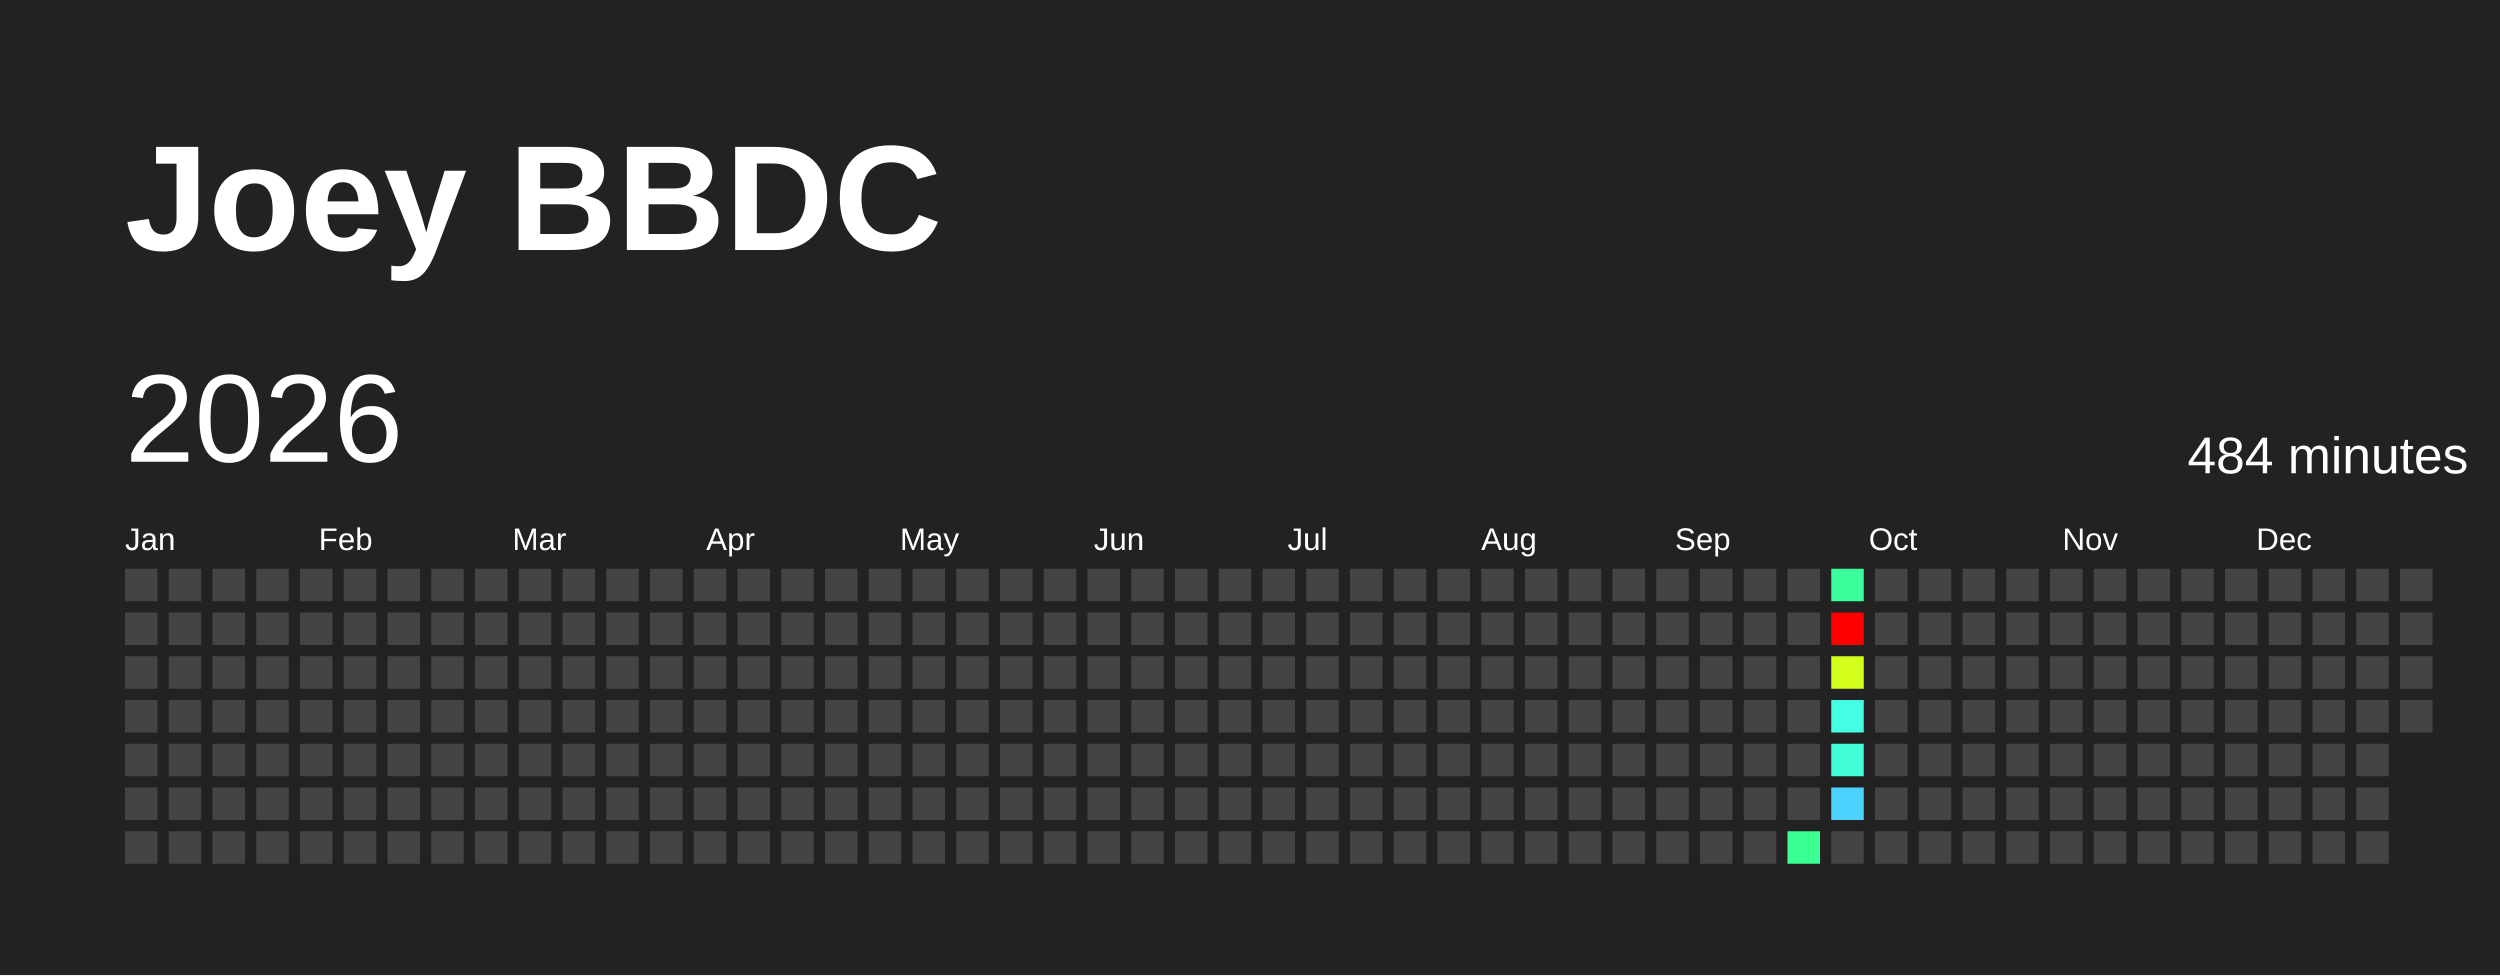
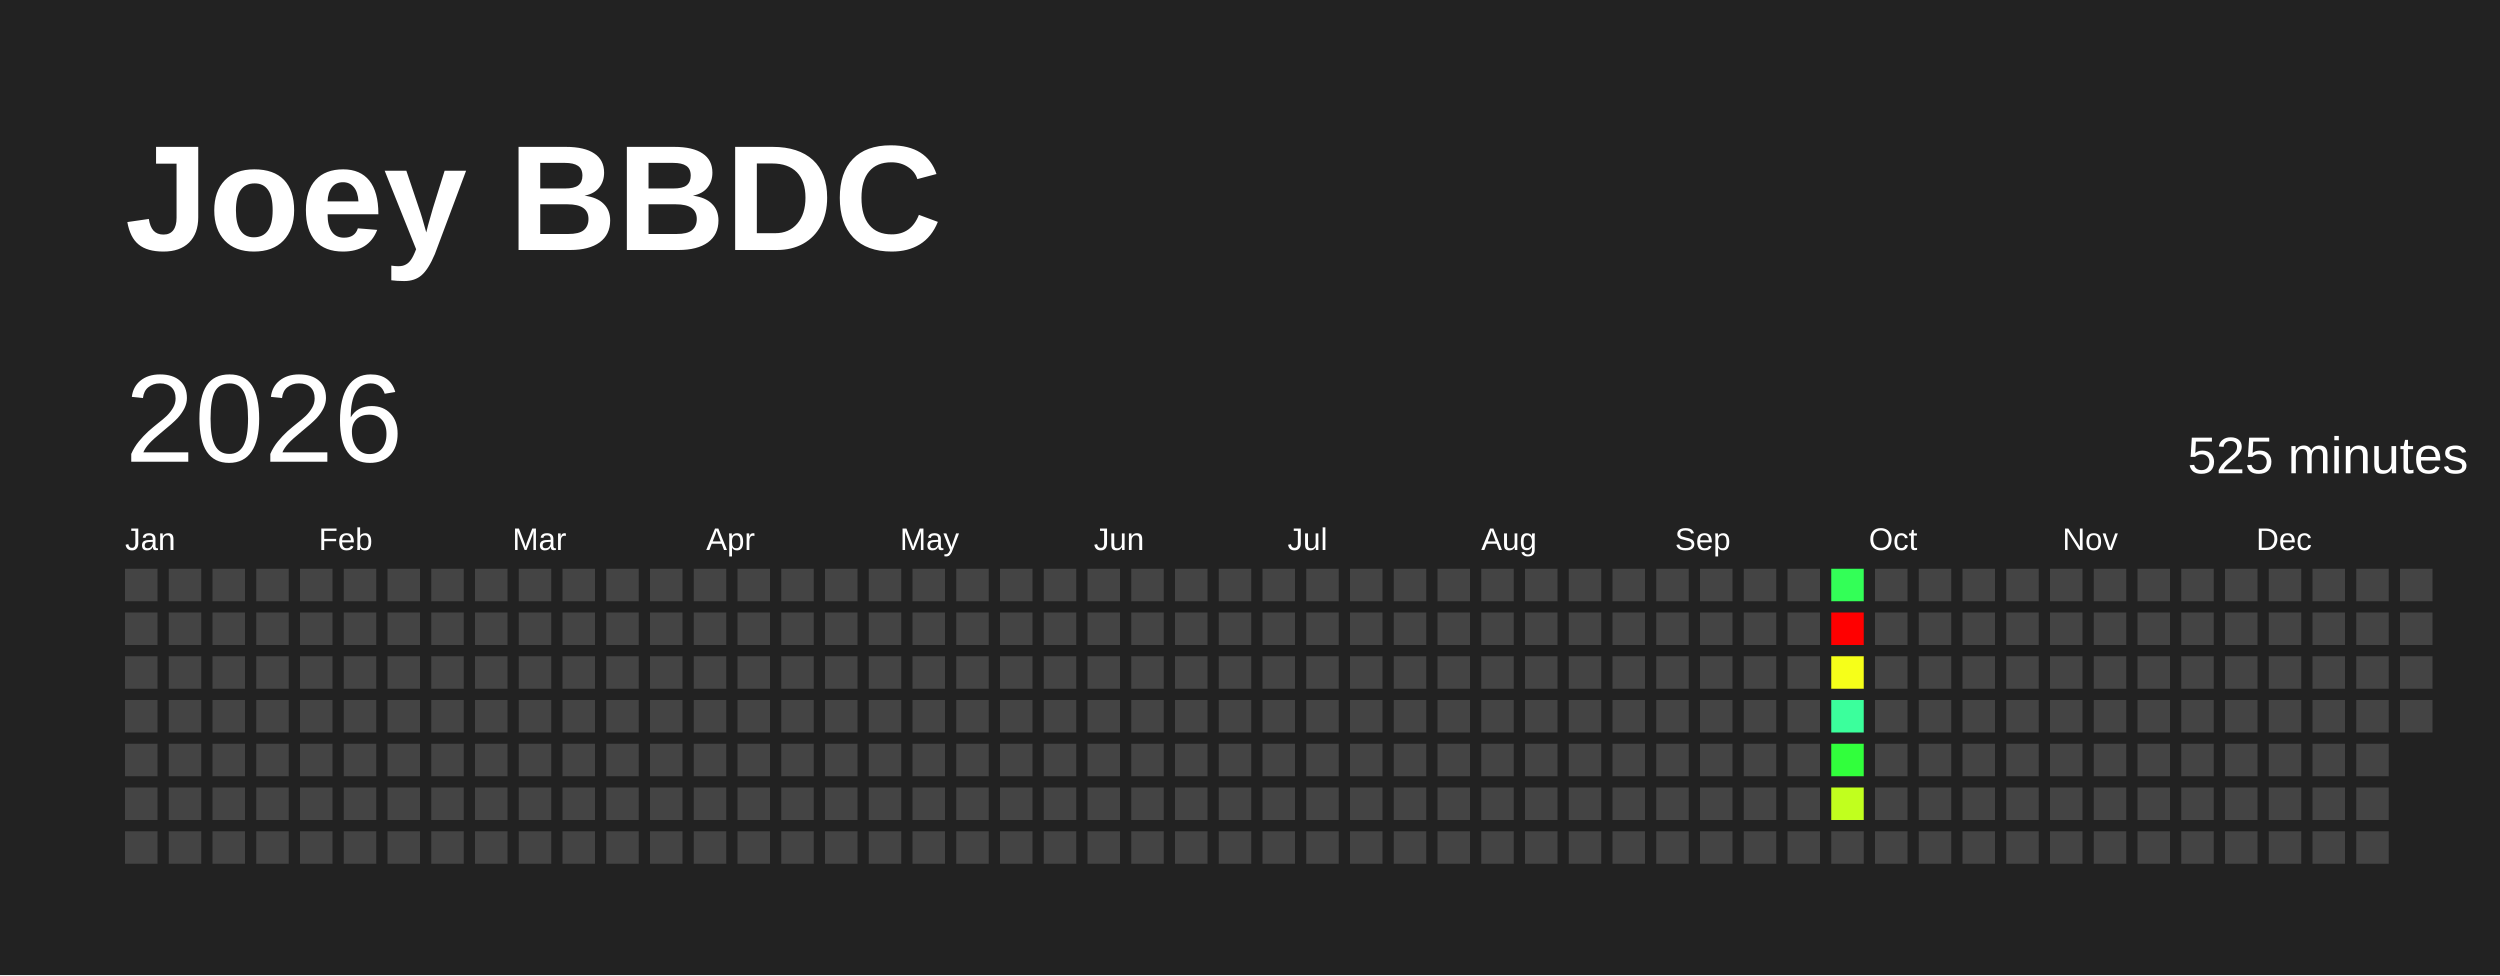
<svg xmlns="http://www.w3.org/2000/svg" baseProfile="full" height="78mm" version="1.1" viewBox="0,0,200,78" width="200mm">
  <defs />
  <rect fill="#222222" height="78" width="200" x="0" y="0" />
  <text fill="#FFFFFF" style="font-size:12px; font-family:Arial; font-weight:bold;" x="10" y="20">Joey BBDC</text>
  <text dominant-baseline="hanging" fill="#FFFFFF" style="font-size:10.0px; font-family:Arial;" x="10" y="30">2026</text>
-   <text dominant-baseline="hanging" fill="#FFFFFF" style="font-size:4.125px; font-family:Arial;" x="175" y="35">484 minutes</text>
+   <text dominant-baseline="hanging" fill="#FFFFFF" style="font-size:4.125px; font-family:Arial;" x="175" y="35">525 minutes</text>
  <text fill="#FFFFFF" style="font-size:2.5px; font-family:Arial" x="10.0" y="44">Jan</text>
  <text fill="#FFFFFF" style="font-size:2.5px; font-family:Arial" x="25.5" y="44">Feb</text>
  <text fill="#FFFFFF" style="font-size:2.5px; font-family:Arial" x="41.0" y="44">Mar</text>
  <text fill="#FFFFFF" style="font-size:2.5px; font-family:Arial" x="56.5" y="44">Apr</text>
  <text fill="#FFFFFF" style="font-size:2.5px; font-family:Arial" x="72.0" y="44">May</text>
  <text fill="#FFFFFF" style="font-size:2.5px; font-family:Arial" x="87.5" y="44">Jun</text>
  <text fill="#FFFFFF" style="font-size:2.5px; font-family:Arial" x="103.0" y="44">Jul</text>
  <text fill="#FFFFFF" style="font-size:2.5px; font-family:Arial" x="118.5" y="44">Aug</text>
  <text fill="#FFFFFF" style="font-size:2.5px; font-family:Arial" x="134.0" y="44">Sep</text>
  <text fill="#FFFFFF" style="font-size:2.5px; font-family:Arial" x="149.5" y="44">Oct</text>
  <text fill="#FFFFFF" style="font-size:2.5px; font-family:Arial" x="165.0" y="44">Nov</text>
  <text fill="#FFFFFF" style="font-size:2.5px; font-family:Arial" x="180.5" y="44">Dec</text>
  <rect fill="#444444" height="2.6" width="2.6" x="10.0" y="45.5" />
  <rect fill="#444444" height="2.6" width="2.6" x="10.0" y="49.0" />
  <rect fill="#444444" height="2.6" width="2.6" x="10.0" y="52.5" />
  <rect fill="#444444" height="2.6" width="2.6" x="10.0" y="56.0" />
  <rect fill="#444444" height="2.6" width="2.6" x="10.0" y="59.5" />
  <rect fill="#444444" height="2.6" width="2.6" x="10.0" y="63.0" />
  <rect fill="#444444" height="2.6" width="2.6" x="10.0" y="66.5" />
  <rect fill="#444444" height="2.6" width="2.6" x="13.5" y="45.5" />
  <rect fill="#444444" height="2.6" width="2.6" x="13.5" y="49.0" />
  <rect fill="#444444" height="2.6" width="2.6" x="13.5" y="52.5" />
  <rect fill="#444444" height="2.6" width="2.6" x="13.5" y="56.0" />
  <rect fill="#444444" height="2.6" width="2.6" x="13.5" y="59.5" />
  <rect fill="#444444" height="2.6" width="2.6" x="13.5" y="63.0" />
  <rect fill="#444444" height="2.6" width="2.6" x="13.5" y="66.5" />
  <rect fill="#444444" height="2.6" width="2.6" x="17.0" y="45.5" />
  <rect fill="#444444" height="2.6" width="2.6" x="17.0" y="49.0" />
  <rect fill="#444444" height="2.6" width="2.6" x="17.0" y="52.5" />
  <rect fill="#444444" height="2.6" width="2.6" x="17.0" y="56.0" />
  <rect fill="#444444" height="2.6" width="2.6" x="17.0" y="59.5" />
  <rect fill="#444444" height="2.6" width="2.6" x="17.0" y="63.0" />
  <rect fill="#444444" height="2.6" width="2.6" x="17.0" y="66.5" />
  <rect fill="#444444" height="2.6" width="2.6" x="20.5" y="45.5" />
  <rect fill="#444444" height="2.6" width="2.6" x="20.5" y="49.0" />
  <rect fill="#444444" height="2.6" width="2.6" x="20.5" y="52.5" />
  <rect fill="#444444" height="2.6" width="2.6" x="20.5" y="56.0" />
  <rect fill="#444444" height="2.6" width="2.6" x="20.5" y="59.5" />
  <rect fill="#444444" height="2.6" width="2.6" x="20.5" y="63.0" />
  <rect fill="#444444" height="2.6" width="2.6" x="20.5" y="66.5" />
  <rect fill="#444444" height="2.6" width="2.6" x="24.0" y="45.5" />
  <rect fill="#444444" height="2.6" width="2.6" x="24.0" y="49.0" />
  <rect fill="#444444" height="2.6" width="2.6" x="24.0" y="52.5" />
  <rect fill="#444444" height="2.6" width="2.6" x="24.0" y="56.0" />
  <rect fill="#444444" height="2.6" width="2.6" x="24.0" y="59.5" />
  <rect fill="#444444" height="2.6" width="2.6" x="24.0" y="63.0" />
  <rect fill="#444444" height="2.6" width="2.6" x="24.0" y="66.5" />
  <rect fill="#444444" height="2.6" width="2.6" x="27.5" y="45.5" />
  <rect fill="#444444" height="2.6" width="2.6" x="27.5" y="49.0" />
  <rect fill="#444444" height="2.6" width="2.6" x="27.5" y="52.5" />
  <rect fill="#444444" height="2.6" width="2.6" x="27.5" y="56.0" />
  <rect fill="#444444" height="2.6" width="2.6" x="27.5" y="59.5" />
  <rect fill="#444444" height="2.6" width="2.6" x="27.5" y="63.0" />
  <rect fill="#444444" height="2.6" width="2.6" x="27.5" y="66.5" />
  <rect fill="#444444" height="2.6" width="2.6" x="31.0" y="45.5" />
  <rect fill="#444444" height="2.6" width="2.6" x="31.0" y="49.0" />
  <rect fill="#444444" height="2.6" width="2.6" x="31.0" y="52.5" />
  <rect fill="#444444" height="2.6" width="2.6" x="31.0" y="56.0" />
  <rect fill="#444444" height="2.6" width="2.6" x="31.0" y="59.5" />
  <rect fill="#444444" height="2.6" width="2.6" x="31.0" y="63.0" />
  <rect fill="#444444" height="2.6" width="2.6" x="31.0" y="66.5" />
  <rect fill="#444444" height="2.6" width="2.6" x="34.5" y="45.5" />
  <rect fill="#444444" height="2.6" width="2.6" x="34.5" y="49.0" />
  <rect fill="#444444" height="2.6" width="2.6" x="34.5" y="52.5" />
  <rect fill="#444444" height="2.6" width="2.6" x="34.5" y="56.0" />
  <rect fill="#444444" height="2.6" width="2.6" x="34.5" y="59.5" />
  <rect fill="#444444" height="2.6" width="2.6" x="34.5" y="63.0" />
  <rect fill="#444444" height="2.6" width="2.6" x="34.5" y="66.5" />
  <rect fill="#444444" height="2.6" width="2.6" x="38.0" y="45.5" />
  <rect fill="#444444" height="2.6" width="2.6" x="38.0" y="49.0" />
  <rect fill="#444444" height="2.6" width="2.6" x="38.0" y="52.5" />
  <rect fill="#444444" height="2.6" width="2.6" x="38.0" y="56.0" />
  <rect fill="#444444" height="2.6" width="2.6" x="38.0" y="59.5" />
  <rect fill="#444444" height="2.6" width="2.6" x="38.0" y="63.0" />
  <rect fill="#444444" height="2.6" width="2.6" x="38.0" y="66.5" />
  <rect fill="#444444" height="2.6" width="2.6" x="41.5" y="45.5" />
  <rect fill="#444444" height="2.6" width="2.6" x="41.5" y="49.0" />
  <rect fill="#444444" height="2.6" width="2.6" x="41.5" y="52.5" />
  <rect fill="#444444" height="2.6" width="2.6" x="41.5" y="56.0" />
  <rect fill="#444444" height="2.6" width="2.6" x="41.5" y="59.5" />
  <rect fill="#444444" height="2.6" width="2.6" x="41.5" y="63.0" />
  <rect fill="#444444" height="2.6" width="2.6" x="41.5" y="66.5" />
  <rect fill="#444444" height="2.6" width="2.6" x="45.0" y="45.5" />
  <rect fill="#444444" height="2.6" width="2.6" x="45.0" y="49.0" />
  <rect fill="#444444" height="2.6" width="2.6" x="45.0" y="52.5" />
  <rect fill="#444444" height="2.6" width="2.6" x="45.0" y="56.0" />
  <rect fill="#444444" height="2.6" width="2.6" x="45.0" y="59.5" />
  <rect fill="#444444" height="2.6" width="2.6" x="45.0" y="63.0" />
  <rect fill="#444444" height="2.6" width="2.6" x="45.0" y="66.5" />
  <rect fill="#444444" height="2.6" width="2.6" x="48.5" y="45.5" />
  <rect fill="#444444" height="2.6" width="2.6" x="48.5" y="49.0" />
  <rect fill="#444444" height="2.6" width="2.6" x="48.5" y="52.5" />
  <rect fill="#444444" height="2.6" width="2.6" x="48.5" y="56.0" />
  <rect fill="#444444" height="2.6" width="2.6" x="48.5" y="59.5" />
  <rect fill="#444444" height="2.6" width="2.6" x="48.5" y="63.0" />
  <rect fill="#444444" height="2.6" width="2.6" x="48.5" y="66.5" />
  <rect fill="#444444" height="2.6" width="2.6" x="52.0" y="45.5" />
  <rect fill="#444444" height="2.6" width="2.6" x="52.0" y="49.0" />
  <rect fill="#444444" height="2.6" width="2.6" x="52.0" y="52.5" />
  <rect fill="#444444" height="2.6" width="2.6" x="52.0" y="56.0" />
  <rect fill="#444444" height="2.6" width="2.6" x="52.0" y="59.5" />
  <rect fill="#444444" height="2.6" width="2.6" x="52.0" y="63.0" />
  <rect fill="#444444" height="2.6" width="2.6" x="52.0" y="66.5" />
  <rect fill="#444444" height="2.6" width="2.6" x="55.5" y="45.5" />
  <rect fill="#444444" height="2.6" width="2.6" x="55.5" y="49.0" />
  <rect fill="#444444" height="2.6" width="2.6" x="55.5" y="52.5" />
  <rect fill="#444444" height="2.6" width="2.6" x="55.5" y="56.0" />
  <rect fill="#444444" height="2.6" width="2.6" x="55.5" y="59.5" />
  <rect fill="#444444" height="2.6" width="2.6" x="55.5" y="63.0" />
  <rect fill="#444444" height="2.6" width="2.6" x="55.5" y="66.5" />
  <rect fill="#444444" height="2.6" width="2.6" x="59.0" y="45.5" />
  <rect fill="#444444" height="2.6" width="2.6" x="59.0" y="49.0" />
  <rect fill="#444444" height="2.6" width="2.6" x="59.0" y="52.5" />
  <rect fill="#444444" height="2.6" width="2.6" x="59.0" y="56.0" />
  <rect fill="#444444" height="2.6" width="2.6" x="59.0" y="59.5" />
  <rect fill="#444444" height="2.6" width="2.6" x="59.0" y="63.0" />
  <rect fill="#444444" height="2.6" width="2.6" x="59.0" y="66.5" />
  <rect fill="#444444" height="2.6" width="2.6" x="62.5" y="45.5" />
  <rect fill="#444444" height="2.6" width="2.6" x="62.5" y="49.0" />
  <rect fill="#444444" height="2.6" width="2.6" x="62.5" y="52.5" />
  <rect fill="#444444" height="2.6" width="2.6" x="62.5" y="56.0" />
  <rect fill="#444444" height="2.6" width="2.6" x="62.5" y="59.5" />
  <rect fill="#444444" height="2.6" width="2.6" x="62.5" y="63.0" />
  <rect fill="#444444" height="2.6" width="2.6" x="62.5" y="66.5" />
  <rect fill="#444444" height="2.6" width="2.6" x="66.0" y="45.5" />
  <rect fill="#444444" height="2.6" width="2.6" x="66.0" y="49.0" />
  <rect fill="#444444" height="2.6" width="2.6" x="66.0" y="52.5" />
  <rect fill="#444444" height="2.6" width="2.6" x="66.0" y="56.0" />
  <rect fill="#444444" height="2.6" width="2.6" x="66.0" y="59.5" />
  <rect fill="#444444" height="2.6" width="2.6" x="66.0" y="63.0" />
  <rect fill="#444444" height="2.6" width="2.6" x="66.0" y="66.5" />
  <rect fill="#444444" height="2.6" width="2.6" x="69.5" y="45.5" />
  <rect fill="#444444" height="2.6" width="2.6" x="69.5" y="49.0" />
  <rect fill="#444444" height="2.6" width="2.6" x="69.5" y="52.5" />
  <rect fill="#444444" height="2.6" width="2.6" x="69.5" y="56.0" />
  <rect fill="#444444" height="2.6" width="2.6" x="69.5" y="59.5" />
  <rect fill="#444444" height="2.6" width="2.6" x="69.5" y="63.0" />
  <rect fill="#444444" height="2.6" width="2.6" x="69.5" y="66.5" />
  <rect fill="#444444" height="2.6" width="2.6" x="73.0" y="45.5" />
  <rect fill="#444444" height="2.6" width="2.6" x="73.0" y="49.0" />
  <rect fill="#444444" height="2.6" width="2.6" x="73.0" y="52.5" />
  <rect fill="#444444" height="2.6" width="2.6" x="73.0" y="56.0" />
  <rect fill="#444444" height="2.6" width="2.6" x="73.0" y="59.5" />
  <rect fill="#444444" height="2.6" width="2.6" x="73.0" y="63.0" />
  <rect fill="#444444" height="2.6" width="2.6" x="73.0" y="66.5" />
  <rect fill="#444444" height="2.6" width="2.6" x="76.5" y="45.5" />
  <rect fill="#444444" height="2.6" width="2.6" x="76.5" y="49.0" />
  <rect fill="#444444" height="2.6" width="2.6" x="76.5" y="52.5" />
  <rect fill="#444444" height="2.6" width="2.6" x="76.5" y="56.0" />
  <rect fill="#444444" height="2.6" width="2.6" x="76.5" y="59.5" />
  <rect fill="#444444" height="2.6" width="2.6" x="76.5" y="63.0" />
  <rect fill="#444444" height="2.6" width="2.6" x="76.5" y="66.5" />
  <rect fill="#444444" height="2.6" width="2.6" x="80.0" y="45.5" />
  <rect fill="#444444" height="2.6" width="2.6" x="80.0" y="49.0" />
  <rect fill="#444444" height="2.6" width="2.6" x="80.0" y="52.5" />
  <rect fill="#444444" height="2.6" width="2.6" x="80.0" y="56.0" />
  <rect fill="#444444" height="2.6" width="2.6" x="80.0" y="59.5" />
  <rect fill="#444444" height="2.6" width="2.6" x="80.0" y="63.0" />
  <rect fill="#444444" height="2.6" width="2.6" x="80.0" y="66.5" />
  <rect fill="#444444" height="2.6" width="2.6" x="83.5" y="45.5" />
  <rect fill="#444444" height="2.6" width="2.6" x="83.5" y="49.0" />
  <rect fill="#444444" height="2.6" width="2.6" x="83.5" y="52.5" />
  <rect fill="#444444" height="2.6" width="2.6" x="83.5" y="56.0" />
  <rect fill="#444444" height="2.6" width="2.6" x="83.5" y="59.5" />
  <rect fill="#444444" height="2.6" width="2.6" x="83.5" y="63.0" />
  <rect fill="#444444" height="2.6" width="2.6" x="83.5" y="66.5" />
  <rect fill="#444444" height="2.6" width="2.6" x="87.0" y="45.5" />
  <rect fill="#444444" height="2.6" width="2.6" x="87.0" y="49.0" />
  <rect fill="#444444" height="2.6" width="2.6" x="87.0" y="52.5" />
  <rect fill="#444444" height="2.6" width="2.6" x="87.0" y="56.0" />
  <rect fill="#444444" height="2.6" width="2.6" x="87.0" y="59.5" />
  <rect fill="#444444" height="2.6" width="2.6" x="87.0" y="63.0" />
  <rect fill="#444444" height="2.6" width="2.6" x="87.0" y="66.5" />
  <rect fill="#444444" height="2.6" width="2.6" x="90.5" y="45.5" />
  <rect fill="#444444" height="2.6" width="2.6" x="90.5" y="49.0" />
  <rect fill="#444444" height="2.6" width="2.6" x="90.5" y="52.5" />
  <rect fill="#444444" height="2.6" width="2.6" x="90.5" y="56.0" />
  <rect fill="#444444" height="2.6" width="2.6" x="90.5" y="59.5" />
  <rect fill="#444444" height="2.6" width="2.6" x="90.5" y="63.0" />
  <rect fill="#444444" height="2.6" width="2.6" x="90.5" y="66.5" />
  <rect fill="#444444" height="2.6" width="2.6" x="94.0" y="45.5" />
  <rect fill="#444444" height="2.6" width="2.6" x="94.0" y="49.0" />
  <rect fill="#444444" height="2.6" width="2.6" x="94.0" y="52.5" />
  <rect fill="#444444" height="2.6" width="2.6" x="94.0" y="56.0" />
  <rect fill="#444444" height="2.6" width="2.6" x="94.0" y="59.5" />
  <rect fill="#444444" height="2.6" width="2.6" x="94.0" y="63.0" />
  <rect fill="#444444" height="2.6" width="2.6" x="94.0" y="66.5" />
  <rect fill="#444444" height="2.6" width="2.6" x="97.5" y="45.5" />
  <rect fill="#444444" height="2.6" width="2.6" x="97.5" y="49.0" />
  <rect fill="#444444" height="2.6" width="2.6" x="97.5" y="52.5" />
  <rect fill="#444444" height="2.6" width="2.6" x="97.5" y="56.0" />
  <rect fill="#444444" height="2.6" width="2.6" x="97.5" y="59.5" />
  <rect fill="#444444" height="2.6" width="2.6" x="97.5" y="63.0" />
  <rect fill="#444444" height="2.6" width="2.6" x="97.5" y="66.5" />
  <rect fill="#444444" height="2.6" width="2.6" x="101.0" y="45.5" />
  <rect fill="#444444" height="2.6" width="2.6" x="101.0" y="49.0" />
  <rect fill="#444444" height="2.6" width="2.6" x="101.0" y="52.5" />
  <rect fill="#444444" height="2.6" width="2.6" x="101.0" y="56.0" />
  <rect fill="#444444" height="2.6" width="2.6" x="101.0" y="59.5" />
  <rect fill="#444444" height="2.6" width="2.6" x="101.0" y="63.0" />
  <rect fill="#444444" height="2.6" width="2.6" x="101.0" y="66.5" />
  <rect fill="#444444" height="2.6" width="2.6" x="104.5" y="45.5" />
  <rect fill="#444444" height="2.6" width="2.6" x="104.5" y="49.0" />
  <rect fill="#444444" height="2.6" width="2.6" x="104.5" y="52.5" />
  <rect fill="#444444" height="2.6" width="2.6" x="104.5" y="56.0" />
  <rect fill="#444444" height="2.6" width="2.6" x="104.5" y="59.5" />
  <rect fill="#444444" height="2.6" width="2.6" x="104.5" y="63.0" />
  <rect fill="#444444" height="2.6" width="2.6" x="104.5" y="66.5" />
  <rect fill="#444444" height="2.6" width="2.6" x="108.0" y="45.5" />
  <rect fill="#444444" height="2.6" width="2.6" x="108.0" y="49.0" />
  <rect fill="#444444" height="2.6" width="2.6" x="108.0" y="52.5" />
  <rect fill="#444444" height="2.6" width="2.6" x="108.0" y="56.0" />
  <rect fill="#444444" height="2.6" width="2.6" x="108.0" y="59.5" />
  <rect fill="#444444" height="2.6" width="2.6" x="108.0" y="63.0" />
  <rect fill="#444444" height="2.6" width="2.6" x="108.0" y="66.5" />
  <rect fill="#444444" height="2.6" width="2.6" x="111.5" y="45.5" />
  <rect fill="#444444" height="2.6" width="2.6" x="111.5" y="49.0" />
  <rect fill="#444444" height="2.6" width="2.6" x="111.5" y="52.5" />
  <rect fill="#444444" height="2.6" width="2.6" x="111.5" y="56.0" />
  <rect fill="#444444" height="2.6" width="2.6" x="111.5" y="59.5" />
  <rect fill="#444444" height="2.6" width="2.6" x="111.5" y="63.0" />
  <rect fill="#444444" height="2.6" width="2.6" x="111.5" y="66.5" />
  <rect fill="#444444" height="2.6" width="2.6" x="115.0" y="45.5" />
  <rect fill="#444444" height="2.6" width="2.6" x="115.0" y="49.0" />
  <rect fill="#444444" height="2.6" width="2.6" x="115.0" y="52.5" />
  <rect fill="#444444" height="2.6" width="2.6" x="115.0" y="56.0" />
  <rect fill="#444444" height="2.6" width="2.6" x="115.0" y="59.5" />
  <rect fill="#444444" height="2.6" width="2.6" x="115.0" y="63.0" />
  <rect fill="#444444" height="2.6" width="2.6" x="115.0" y="66.5" />
  <rect fill="#444444" height="2.6" width="2.6" x="118.5" y="45.5" />
  <rect fill="#444444" height="2.6" width="2.6" x="118.5" y="49.0" />
  <rect fill="#444444" height="2.6" width="2.6" x="118.5" y="52.5" />
  <rect fill="#444444" height="2.6" width="2.6" x="118.5" y="56.0" />
  <rect fill="#444444" height="2.6" width="2.6" x="118.5" y="59.5" />
  <rect fill="#444444" height="2.6" width="2.6" x="118.5" y="63.0" />
  <rect fill="#444444" height="2.6" width="2.6" x="118.5" y="66.5" />
  <rect fill="#444444" height="2.6" width="2.6" x="122.0" y="45.5" />
  <rect fill="#444444" height="2.6" width="2.6" x="122.0" y="49.0" />
  <rect fill="#444444" height="2.6" width="2.6" x="122.0" y="52.5" />
  <rect fill="#444444" height="2.6" width="2.6" x="122.0" y="56.0" />
  <rect fill="#444444" height="2.6" width="2.6" x="122.0" y="59.5" />
  <rect fill="#444444" height="2.6" width="2.6" x="122.0" y="63.0" />
  <rect fill="#444444" height="2.6" width="2.6" x="122.0" y="66.5" />
  <rect fill="#444444" height="2.6" width="2.6" x="125.5" y="45.5" />
  <rect fill="#444444" height="2.6" width="2.6" x="125.5" y="49.0" />
  <rect fill="#444444" height="2.6" width="2.6" x="125.5" y="52.5" />
  <rect fill="#444444" height="2.6" width="2.6" x="125.5" y="56.0" />
  <rect fill="#444444" height="2.6" width="2.6" x="125.5" y="59.5" />
  <rect fill="#444444" height="2.6" width="2.6" x="125.5" y="63.0" />
  <rect fill="#444444" height="2.6" width="2.6" x="125.5" y="66.5" />
  <rect fill="#444444" height="2.6" width="2.6" x="129.0" y="45.5" />
  <rect fill="#444444" height="2.6" width="2.6" x="129.0" y="49.0" />
  <rect fill="#444444" height="2.6" width="2.6" x="129.0" y="52.5" />
  <rect fill="#444444" height="2.6" width="2.6" x="129.0" y="56.0" />
  <rect fill="#444444" height="2.6" width="2.6" x="129.0" y="59.5" />
  <rect fill="#444444" height="2.6" width="2.6" x="129.0" y="63.0" />
  <rect fill="#444444" height="2.6" width="2.6" x="129.0" y="66.5" />
  <rect fill="#444444" height="2.6" width="2.6" x="132.5" y="45.5" />
  <rect fill="#444444" height="2.6" width="2.6" x="132.5" y="49.0" />
  <rect fill="#444444" height="2.6" width="2.6" x="132.5" y="52.5" />
  <rect fill="#444444" height="2.6" width="2.6" x="132.5" y="56.0" />
  <rect fill="#444444" height="2.6" width="2.6" x="132.5" y="59.5" />
  <rect fill="#444444" height="2.6" width="2.6" x="132.5" y="63.0" />
  <rect fill="#444444" height="2.6" width="2.6" x="132.5" y="66.5" />
  <rect fill="#444444" height="2.6" width="2.6" x="136.0" y="45.5" />
  <rect fill="#444444" height="2.6" width="2.6" x="136.0" y="49.0" />
  <rect fill="#444444" height="2.6" width="2.6" x="136.0" y="52.5" />
  <rect fill="#444444" height="2.6" width="2.6" x="136.0" y="56.0" />
  <rect fill="#444444" height="2.6" width="2.6" x="136.0" y="59.5" />
  <rect fill="#444444" height="2.6" width="2.6" x="136.0" y="63.0" />
  <rect fill="#444444" height="2.6" width="2.6" x="136.0" y="66.5" />
  <rect fill="#444444" height="2.6" width="2.6" x="139.5" y="45.5" />
  <rect fill="#444444" height="2.6" width="2.6" x="139.5" y="49.0" />
  <rect fill="#444444" height="2.6" width="2.6" x="139.5" y="52.5" />
  <rect fill="#444444" height="2.6" width="2.6" x="139.5" y="56.0" />
  <rect fill="#444444" height="2.6" width="2.6" x="139.5" y="59.5" />
  <rect fill="#444444" height="2.6" width="2.6" x="139.5" y="63.0" />
  <rect fill="#444444" height="2.6" width="2.6" x="139.5" y="66.5" />
  <rect fill="#444444" height="2.6" width="2.6" x="143.0" y="45.5" />
  <rect fill="#444444" height="2.6" width="2.6" x="143.0" y="49.0" />
  <rect fill="#444444" height="2.6" width="2.6" x="143.0" y="52.5" />
  <rect fill="#444444" height="2.6" width="2.6" x="143.0" y="56.0" />
  <rect fill="#444444" height="2.6" width="2.6" x="143.0" y="59.5" />
  <rect fill="#444444" height="2.6" width="2.6" x="143.0" y="63.0" />
-   <rect fill="#3aff93" height="2.6" width="2.6" x="143.0" y="66.5" />
-   <rect fill="#3bff9c" height="2.6" width="2.6" x="146.5" y="45.5" />
+   <rect fill="#444444" height="2.6" width="2.6" x="143.0" y="66.5" />
+   <rect fill="#33ff57" height="2.6" width="2.6" x="146.5" y="45.5" />
  <rect fill="red" height="2.6" width="2.6" x="146.5" y="49.0" />
-   <rect fill="#d4ff1c" height="2.6" width="2.6" x="146.5" y="52.5" />
-   <rect fill="#44ffe5" height="2.6" width="2.6" x="146.5" y="56.0" />
-   <rect fill="#42ffd8" height="2.6" width="2.6" x="146.5" y="59.5" />
-   <rect fill="#4dd2ff" height="2.6" width="2.6" x="146.5" y="63.0" />
+   <rect fill="#f6ff19" height="2.6" width="2.6" x="146.5" y="52.5" />
+   <rect fill="#3bff9c" height="2.6" width="2.6" x="146.5" y="56.0" />
+   <rect fill="#31ff3c" height="2.6" width="2.6" x="146.5" y="59.5" />
+   <rect fill="#c1ff1e" height="2.6" width="2.6" x="146.5" y="63.0" />
  <rect fill="#444444" height="2.6" width="2.6" x="146.5" y="66.5" />
  <rect fill="#444444" height="2.6" width="2.6" x="150.0" y="45.5" />
  <rect fill="#444444" height="2.6" width="2.6" x="150.0" y="49.0" />
  <rect fill="#444444" height="2.6" width="2.6" x="150.0" y="52.5" />
  <rect fill="#444444" height="2.6" width="2.6" x="150.0" y="56.0" />
  <rect fill="#444444" height="2.6" width="2.6" x="150.0" y="59.5" />
  <rect fill="#444444" height="2.6" width="2.6" x="150.0" y="63.0" />
  <rect fill="#444444" height="2.6" width="2.6" x="150.0" y="66.5" />
  <rect fill="#444444" height="2.6" width="2.6" x="153.5" y="45.5" />
  <rect fill="#444444" height="2.6" width="2.6" x="153.5" y="49.0" />
  <rect fill="#444444" height="2.6" width="2.6" x="153.5" y="52.5" />
  <rect fill="#444444" height="2.6" width="2.6" x="153.5" y="56.0" />
  <rect fill="#444444" height="2.6" width="2.6" x="153.5" y="59.5" />
  <rect fill="#444444" height="2.6" width="2.6" x="153.5" y="63.0" />
  <rect fill="#444444" height="2.6" width="2.6" x="153.5" y="66.5" />
  <rect fill="#444444" height="2.6" width="2.6" x="157.0" y="45.5" />
  <rect fill="#444444" height="2.6" width="2.6" x="157.0" y="49.0" />
  <rect fill="#444444" height="2.6" width="2.6" x="157.0" y="52.5" />
  <rect fill="#444444" height="2.6" width="2.6" x="157.0" y="56.0" />
  <rect fill="#444444" height="2.6" width="2.6" x="157.0" y="59.5" />
  <rect fill="#444444" height="2.6" width="2.6" x="157.0" y="63.0" />
  <rect fill="#444444" height="2.6" width="2.6" x="157.0" y="66.5" />
  <rect fill="#444444" height="2.6" width="2.6" x="160.5" y="45.5" />
  <rect fill="#444444" height="2.6" width="2.6" x="160.5" y="49.0" />
  <rect fill="#444444" height="2.6" width="2.6" x="160.5" y="52.5" />
  <rect fill="#444444" height="2.6" width="2.6" x="160.5" y="56.0" />
  <rect fill="#444444" height="2.6" width="2.6" x="160.5" y="59.5" />
  <rect fill="#444444" height="2.6" width="2.6" x="160.5" y="63.0" />
  <rect fill="#444444" height="2.6" width="2.6" x="160.5" y="66.5" />
  <rect fill="#444444" height="2.6" width="2.6" x="164.0" y="45.5" />
  <rect fill="#444444" height="2.6" width="2.6" x="164.0" y="49.0" />
  <rect fill="#444444" height="2.6" width="2.6" x="164.0" y="52.5" />
  <rect fill="#444444" height="2.6" width="2.6" x="164.0" y="56.0" />
  <rect fill="#444444" height="2.6" width="2.6" x="164.0" y="59.5" />
  <rect fill="#444444" height="2.6" width="2.6" x="164.0" y="63.0" />
  <rect fill="#444444" height="2.6" width="2.6" x="164.0" y="66.5" />
  <rect fill="#444444" height="2.6" width="2.6" x="167.5" y="45.5" />
  <rect fill="#444444" height="2.6" width="2.6" x="167.5" y="49.0" />
  <rect fill="#444444" height="2.6" width="2.6" x="167.5" y="52.5" />
  <rect fill="#444444" height="2.6" width="2.6" x="167.5" y="56.0" />
  <rect fill="#444444" height="2.6" width="2.6" x="167.5" y="59.5" />
  <rect fill="#444444" height="2.6" width="2.6" x="167.5" y="63.0" />
  <rect fill="#444444" height="2.6" width="2.6" x="167.5" y="66.5" />
  <rect fill="#444444" height="2.6" width="2.6" x="171.0" y="45.5" />
  <rect fill="#444444" height="2.6" width="2.6" x="171.0" y="49.0" />
  <rect fill="#444444" height="2.6" width="2.6" x="171.0" y="52.5" />
  <rect fill="#444444" height="2.6" width="2.6" x="171.0" y="56.0" />
  <rect fill="#444444" height="2.6" width="2.6" x="171.0" y="59.5" />
  <rect fill="#444444" height="2.6" width="2.6" x="171.0" y="63.0" />
  <rect fill="#444444" height="2.6" width="2.6" x="171.0" y="66.5" />
  <rect fill="#444444" height="2.6" width="2.6" x="174.5" y="45.5" />
  <rect fill="#444444" height="2.6" width="2.6" x="174.5" y="49.0" />
  <rect fill="#444444" height="2.6" width="2.6" x="174.5" y="52.5" />
  <rect fill="#444444" height="2.6" width="2.6" x="174.5" y="56.0" />
  <rect fill="#444444" height="2.6" width="2.6" x="174.5" y="59.5" />
  <rect fill="#444444" height="2.6" width="2.6" x="174.5" y="63.0" />
  <rect fill="#444444" height="2.6" width="2.6" x="174.5" y="66.5" />
  <rect fill="#444444" height="2.6" width="2.6" x="178.0" y="45.5" />
  <rect fill="#444444" height="2.6" width="2.6" x="178.0" y="49.0" />
  <rect fill="#444444" height="2.6" width="2.6" x="178.0" y="52.5" />
  <rect fill="#444444" height="2.6" width="2.6" x="178.0" y="56.0" />
  <rect fill="#444444" height="2.6" width="2.6" x="178.0" y="59.5" />
  <rect fill="#444444" height="2.6" width="2.6" x="178.0" y="63.0" />
  <rect fill="#444444" height="2.6" width="2.6" x="178.0" y="66.5" />
  <rect fill="#444444" height="2.6" width="2.6" x="181.5" y="45.5" />
  <rect fill="#444444" height="2.6" width="2.6" x="181.5" y="49.0" />
  <rect fill="#444444" height="2.6" width="2.6" x="181.5" y="52.5" />
  <rect fill="#444444" height="2.6" width="2.6" x="181.5" y="56.0" />
  <rect fill="#444444" height="2.6" width="2.6" x="181.5" y="59.5" />
  <rect fill="#444444" height="2.6" width="2.6" x="181.5" y="63.0" />
  <rect fill="#444444" height="2.6" width="2.6" x="181.5" y="66.5" />
  <rect fill="#444444" height="2.6" width="2.6" x="185.0" y="45.5" />
  <rect fill="#444444" height="2.6" width="2.6" x="185.0" y="49.0" />
  <rect fill="#444444" height="2.6" width="2.6" x="185.0" y="52.5" />
  <rect fill="#444444" height="2.6" width="2.6" x="185.0" y="56.0" />
  <rect fill="#444444" height="2.6" width="2.6" x="185.0" y="59.5" />
  <rect fill="#444444" height="2.6" width="2.6" x="185.0" y="63.0" />
  <rect fill="#444444" height="2.6" width="2.6" x="185.0" y="66.5" />
  <rect fill="#444444" height="2.6" width="2.6" x="188.5" y="45.5" />
  <rect fill="#444444" height="2.6" width="2.6" x="188.5" y="49.0" />
  <rect fill="#444444" height="2.6" width="2.6" x="188.5" y="52.5" />
  <rect fill="#444444" height="2.6" width="2.6" x="188.5" y="56.0" />
  <rect fill="#444444" height="2.6" width="2.6" x="188.5" y="59.5" />
  <rect fill="#444444" height="2.6" width="2.6" x="188.5" y="63.0" />
  <rect fill="#444444" height="2.6" width="2.6" x="188.5" y="66.5" />
  <rect fill="#444444" height="2.6" width="2.6" x="192.0" y="45.5" />
  <rect fill="#444444" height="2.6" width="2.6" x="192.0" y="49.0" />
  <rect fill="#444444" height="2.6" width="2.6" x="192.0" y="52.5" />
  <rect fill="#444444" height="2.6" width="2.6" x="192.0" y="56.0" />
</svg>
